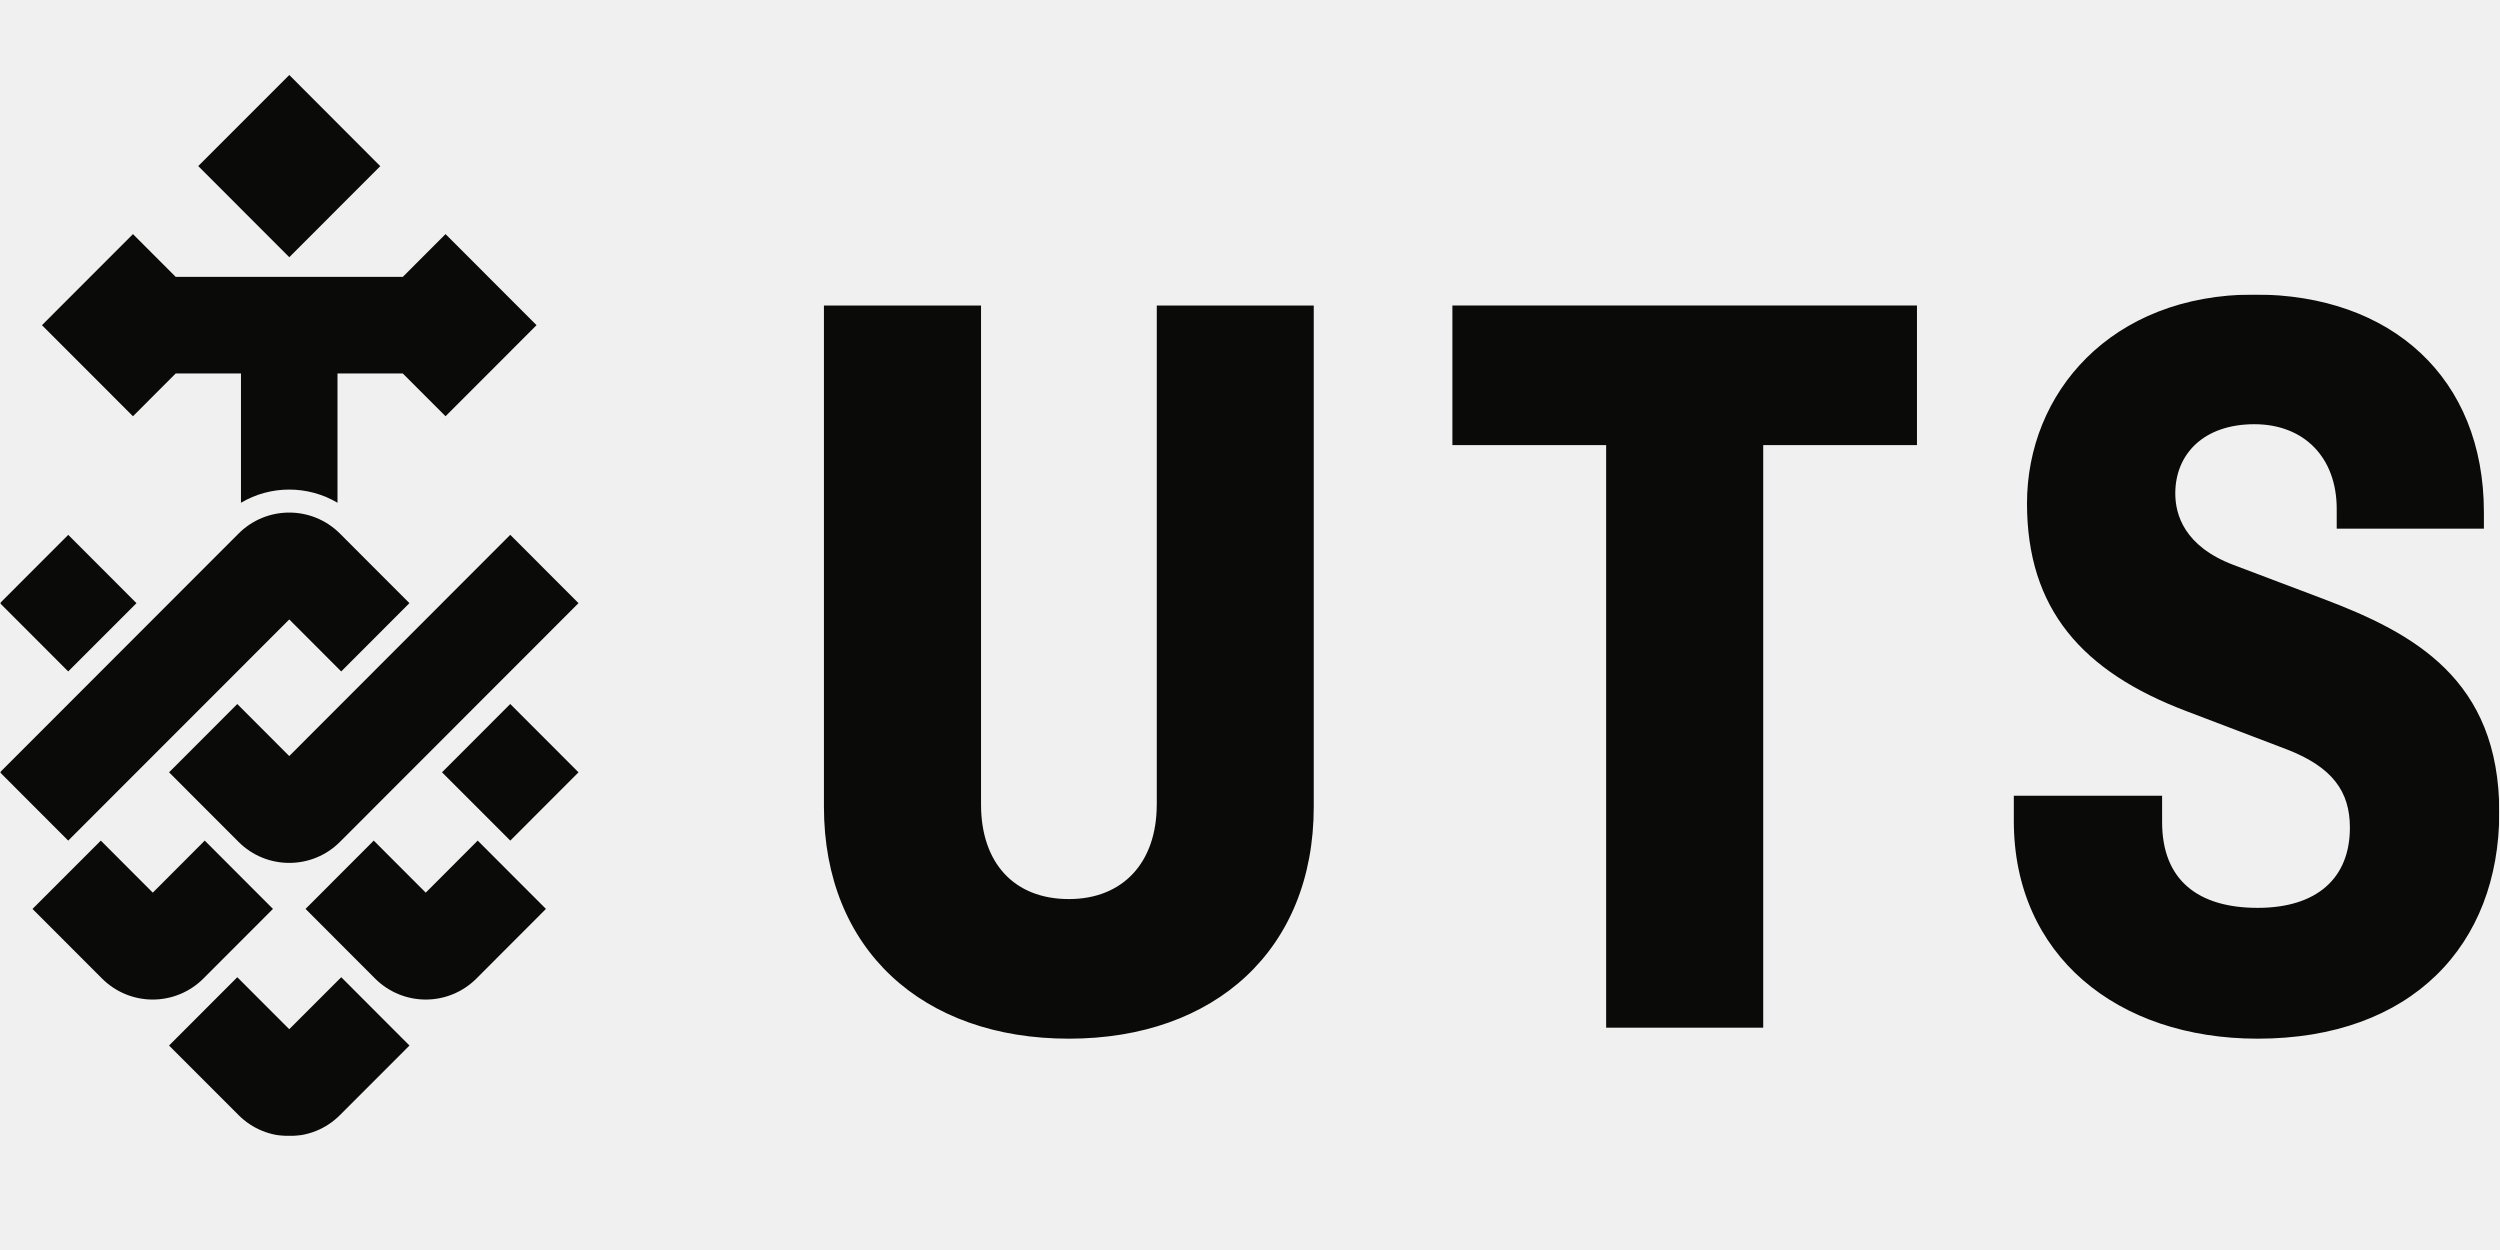
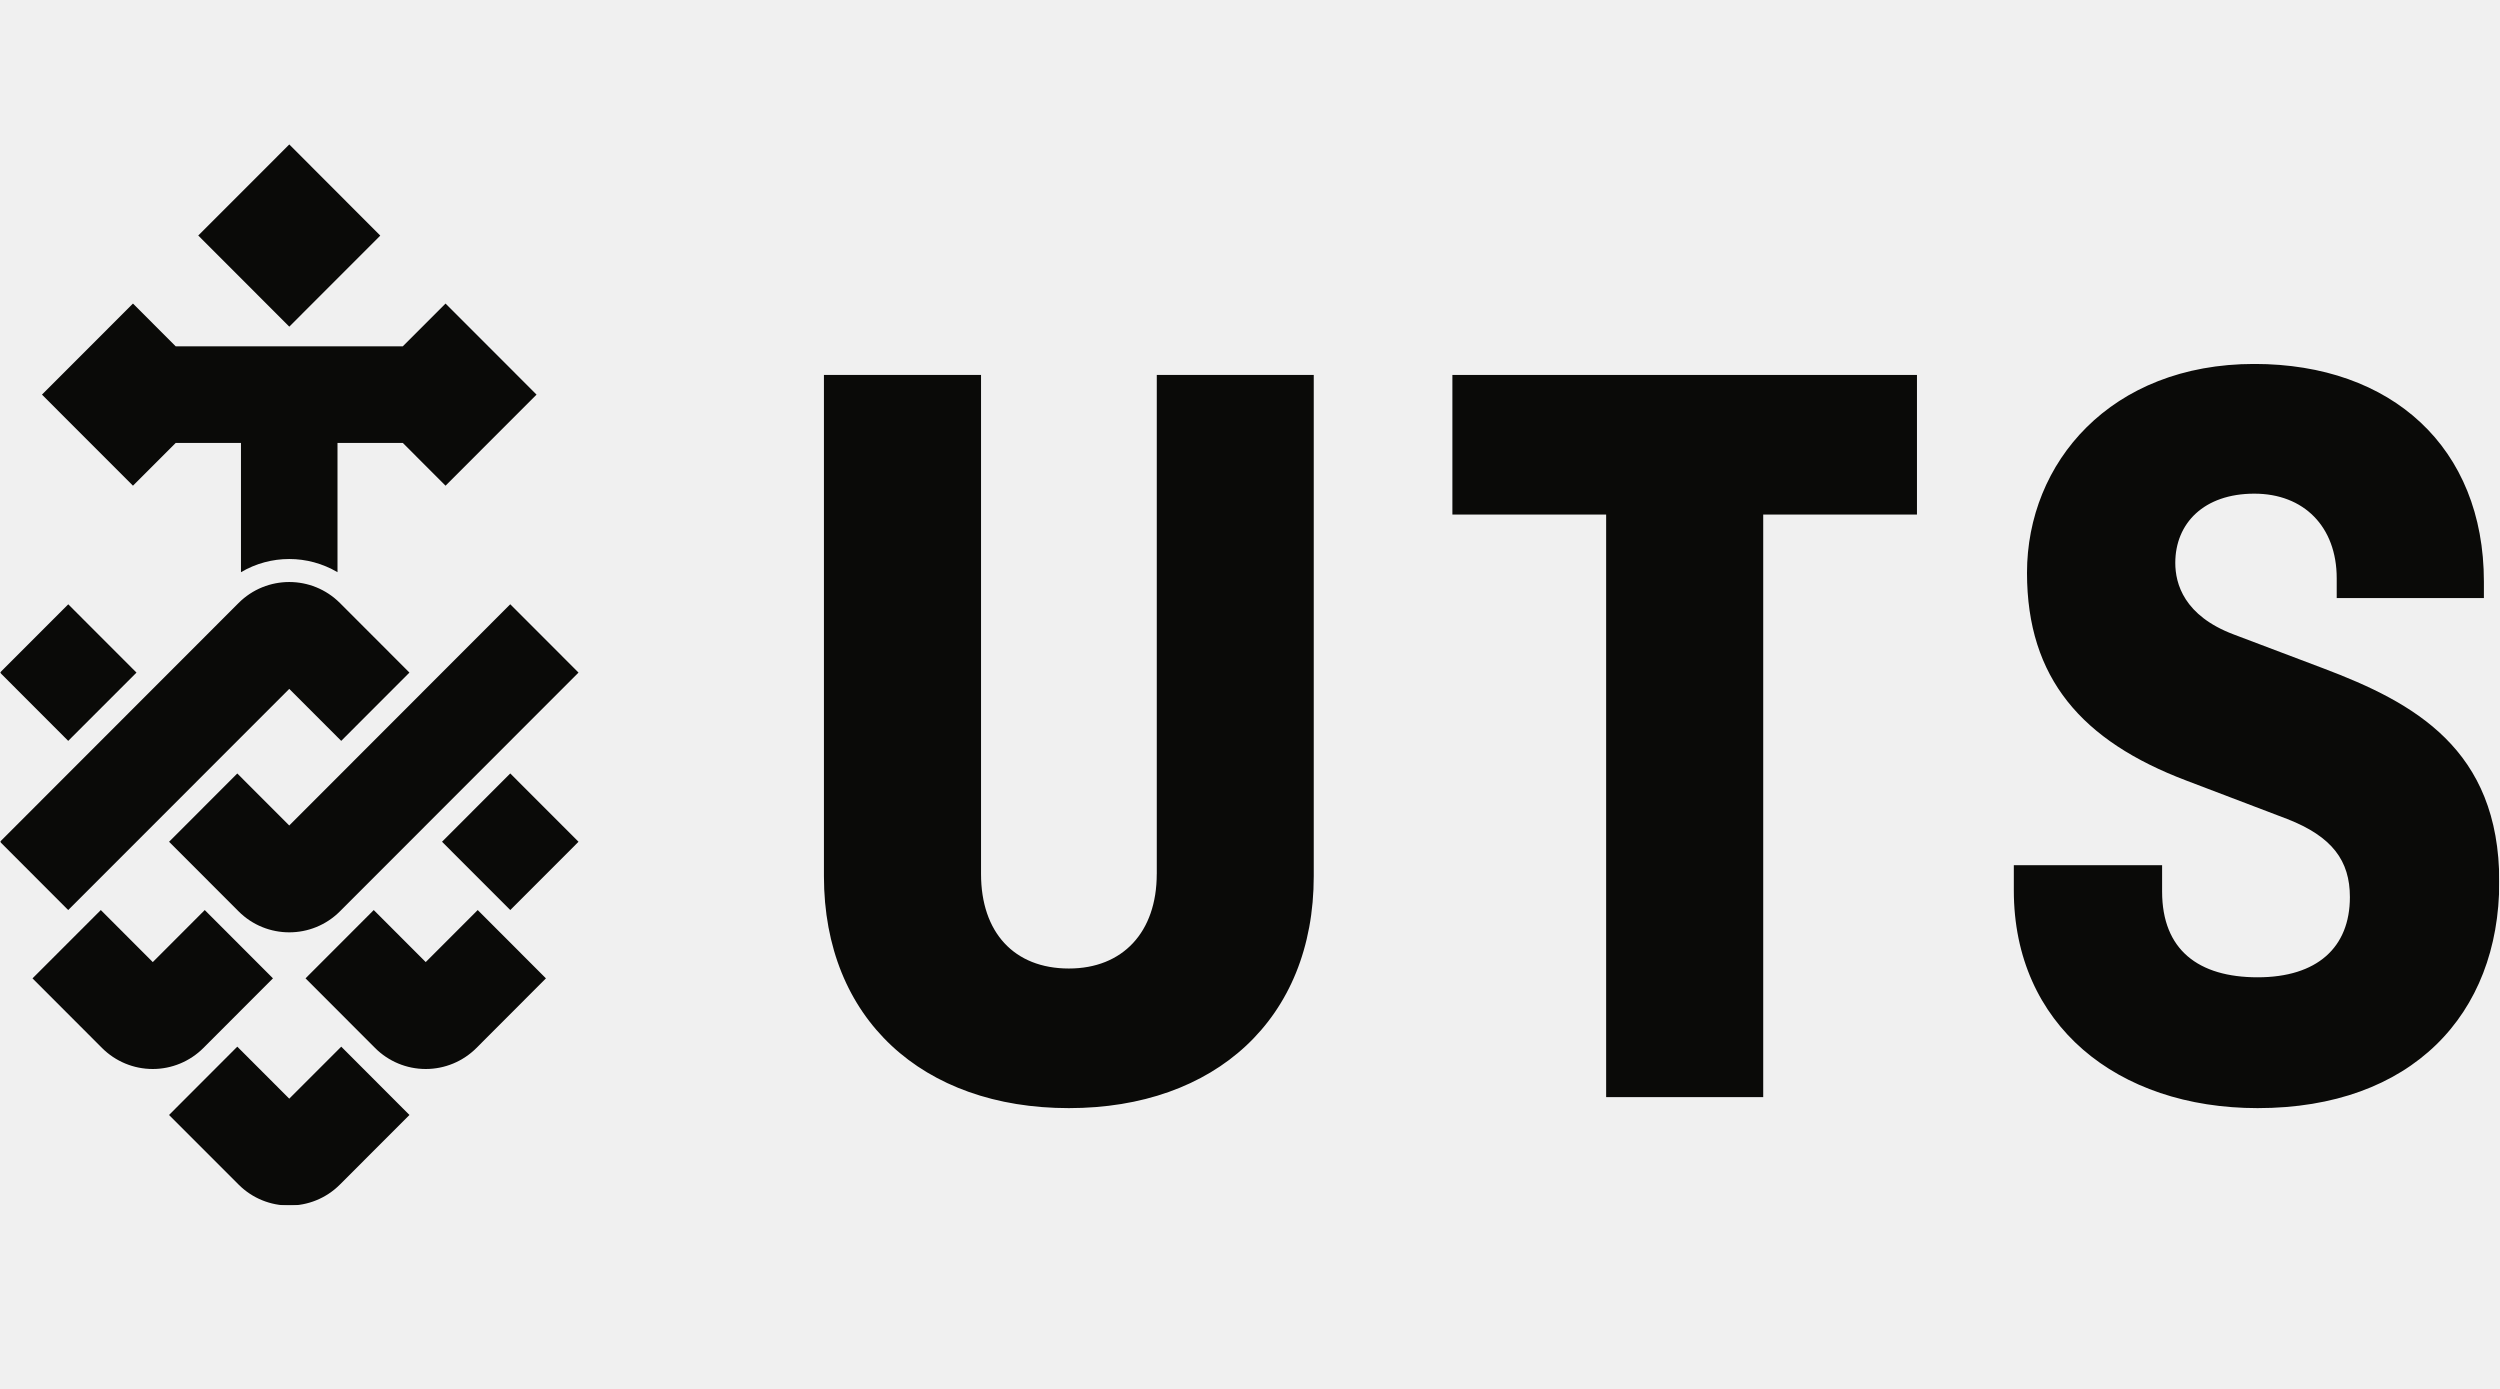
- <svg xmlns="http://www.w3.org/2000/svg" xmlns:xlink="http://www.w3.org/1999/xlink" width="100" height="50" viewBox="0 0 70 31">
+ <svg xmlns="http://www.w3.org/2000/svg" xmlns:xlink="http://www.w3.org/1999/xlink" width="90" height="50" viewBox="0 0 70 31">
  <defs>
    <path id="a" d="M.01.118v23.556h69.97V.118H.01z" />
  </defs>
  <g fill="none" fill-rule="evenodd">
    <path d="M.01.118v23.556h69.97V.118H.01z" />
    <path class="logo__fill" fill="#0A0A08" d="M40.667 10.463h4.305v16.312h4.398V10.463h4.305V6.554H40.667v3.909" />
    <g transform="translate(0 6.128)">
      <mask id="b" fill="#fff">
        <use xlink:href="#a" />
      </mask>
      <path class="logo__fill" d="M32.389 14.4c0 1.63-.954 2.646-2.46 2.646-1.538 0-2.46-1.016-2.46-2.647V.426H23.07v14.035c0 4 2.767 6.494 6.858 6.494 4.09 0 6.857-2.493 6.857-6.494V.426H32.39V14.4m32.67-5.756l-2.522-.954c-1.384-.524-1.63-1.416-1.63-2.001 0-1.108.8-1.939 2.214-1.939 1.384 0 2.306.923 2.306 2.37v.554h4.121v-.462c0-3.755-2.583-6.094-6.427-6.094-4.029 0-6.366 2.77-6.366 5.848 0 2.955 1.538 4.71 4.46 5.817l2.828 1.077c1.261.493 1.753 1.17 1.753 2.186 0 1.415-.922 2.246-2.583 2.246-1.66 0-2.675-.77-2.675-2.4v-.739h-4.152v.708c0 3.755 2.89 6.094 6.827 6.094 4.305 0 6.766-2.616 6.766-6.34 0-3.725-2.4-5.017-4.92-5.971M3.821 8.76l-1.91-1.912L0 8.76l1.91 1.912L3.822 8.76m4.277.456l1.455 1.456 1.91-1.912-1.946-1.948a2.006 2.006 0 0 0-2.838 0L0 13.497l1.91 1.912L8.1 9.216m-.456 8.106l-1.911-1.913-1.455 1.457-1.455-1.457L.91 17.322l1.947 1.949a2.005 2.005 0 0 0 2.838 0l1.948-1.95m.456 3.369l-1.455-1.456-1.911 1.913 1.947 1.948a2.006 2.006 0 0 0 2.838 0l1.947-1.948-1.91-1.913-1.456 1.456" fill="#0A0A08" mask="url(#b)" />
    </g>
    <path class="logo__fill" d="M11.92 22.994l-1.455-1.457-1.91 1.912 1.947 1.95a2.005 2.005 0 0 0 2.838 0l1.946-1.949-1.91-1.913-1.456 1.457m.456-3.37l1.912 1.913 1.91-1.912-1.911-1.913-1.91 1.912m-4.278-.454l-1.455-1.457-1.91 1.912 1.946 1.948a2.006 2.006 0 0 0 2.838 0l6.68-6.685-1.911-1.913-6.188 6.194m2.548-16.517L8.1.1 5.551 2.65 8.1 5.202l2.548-2.55" fill="#0A0A08" />
    <path class="logo__fill" d="M4.92 8.457h1.827v3.62a2.659 2.659 0 0 1 2.703 0v-3.62h1.828l1.197 1.198 2.548-2.55-2.548-2.55-1.197 1.198H4.92L3.723 4.555l-2.548 2.55 2.548 2.55L4.92 8.457" fill="#0A0A08" />
  </g>
</svg>
